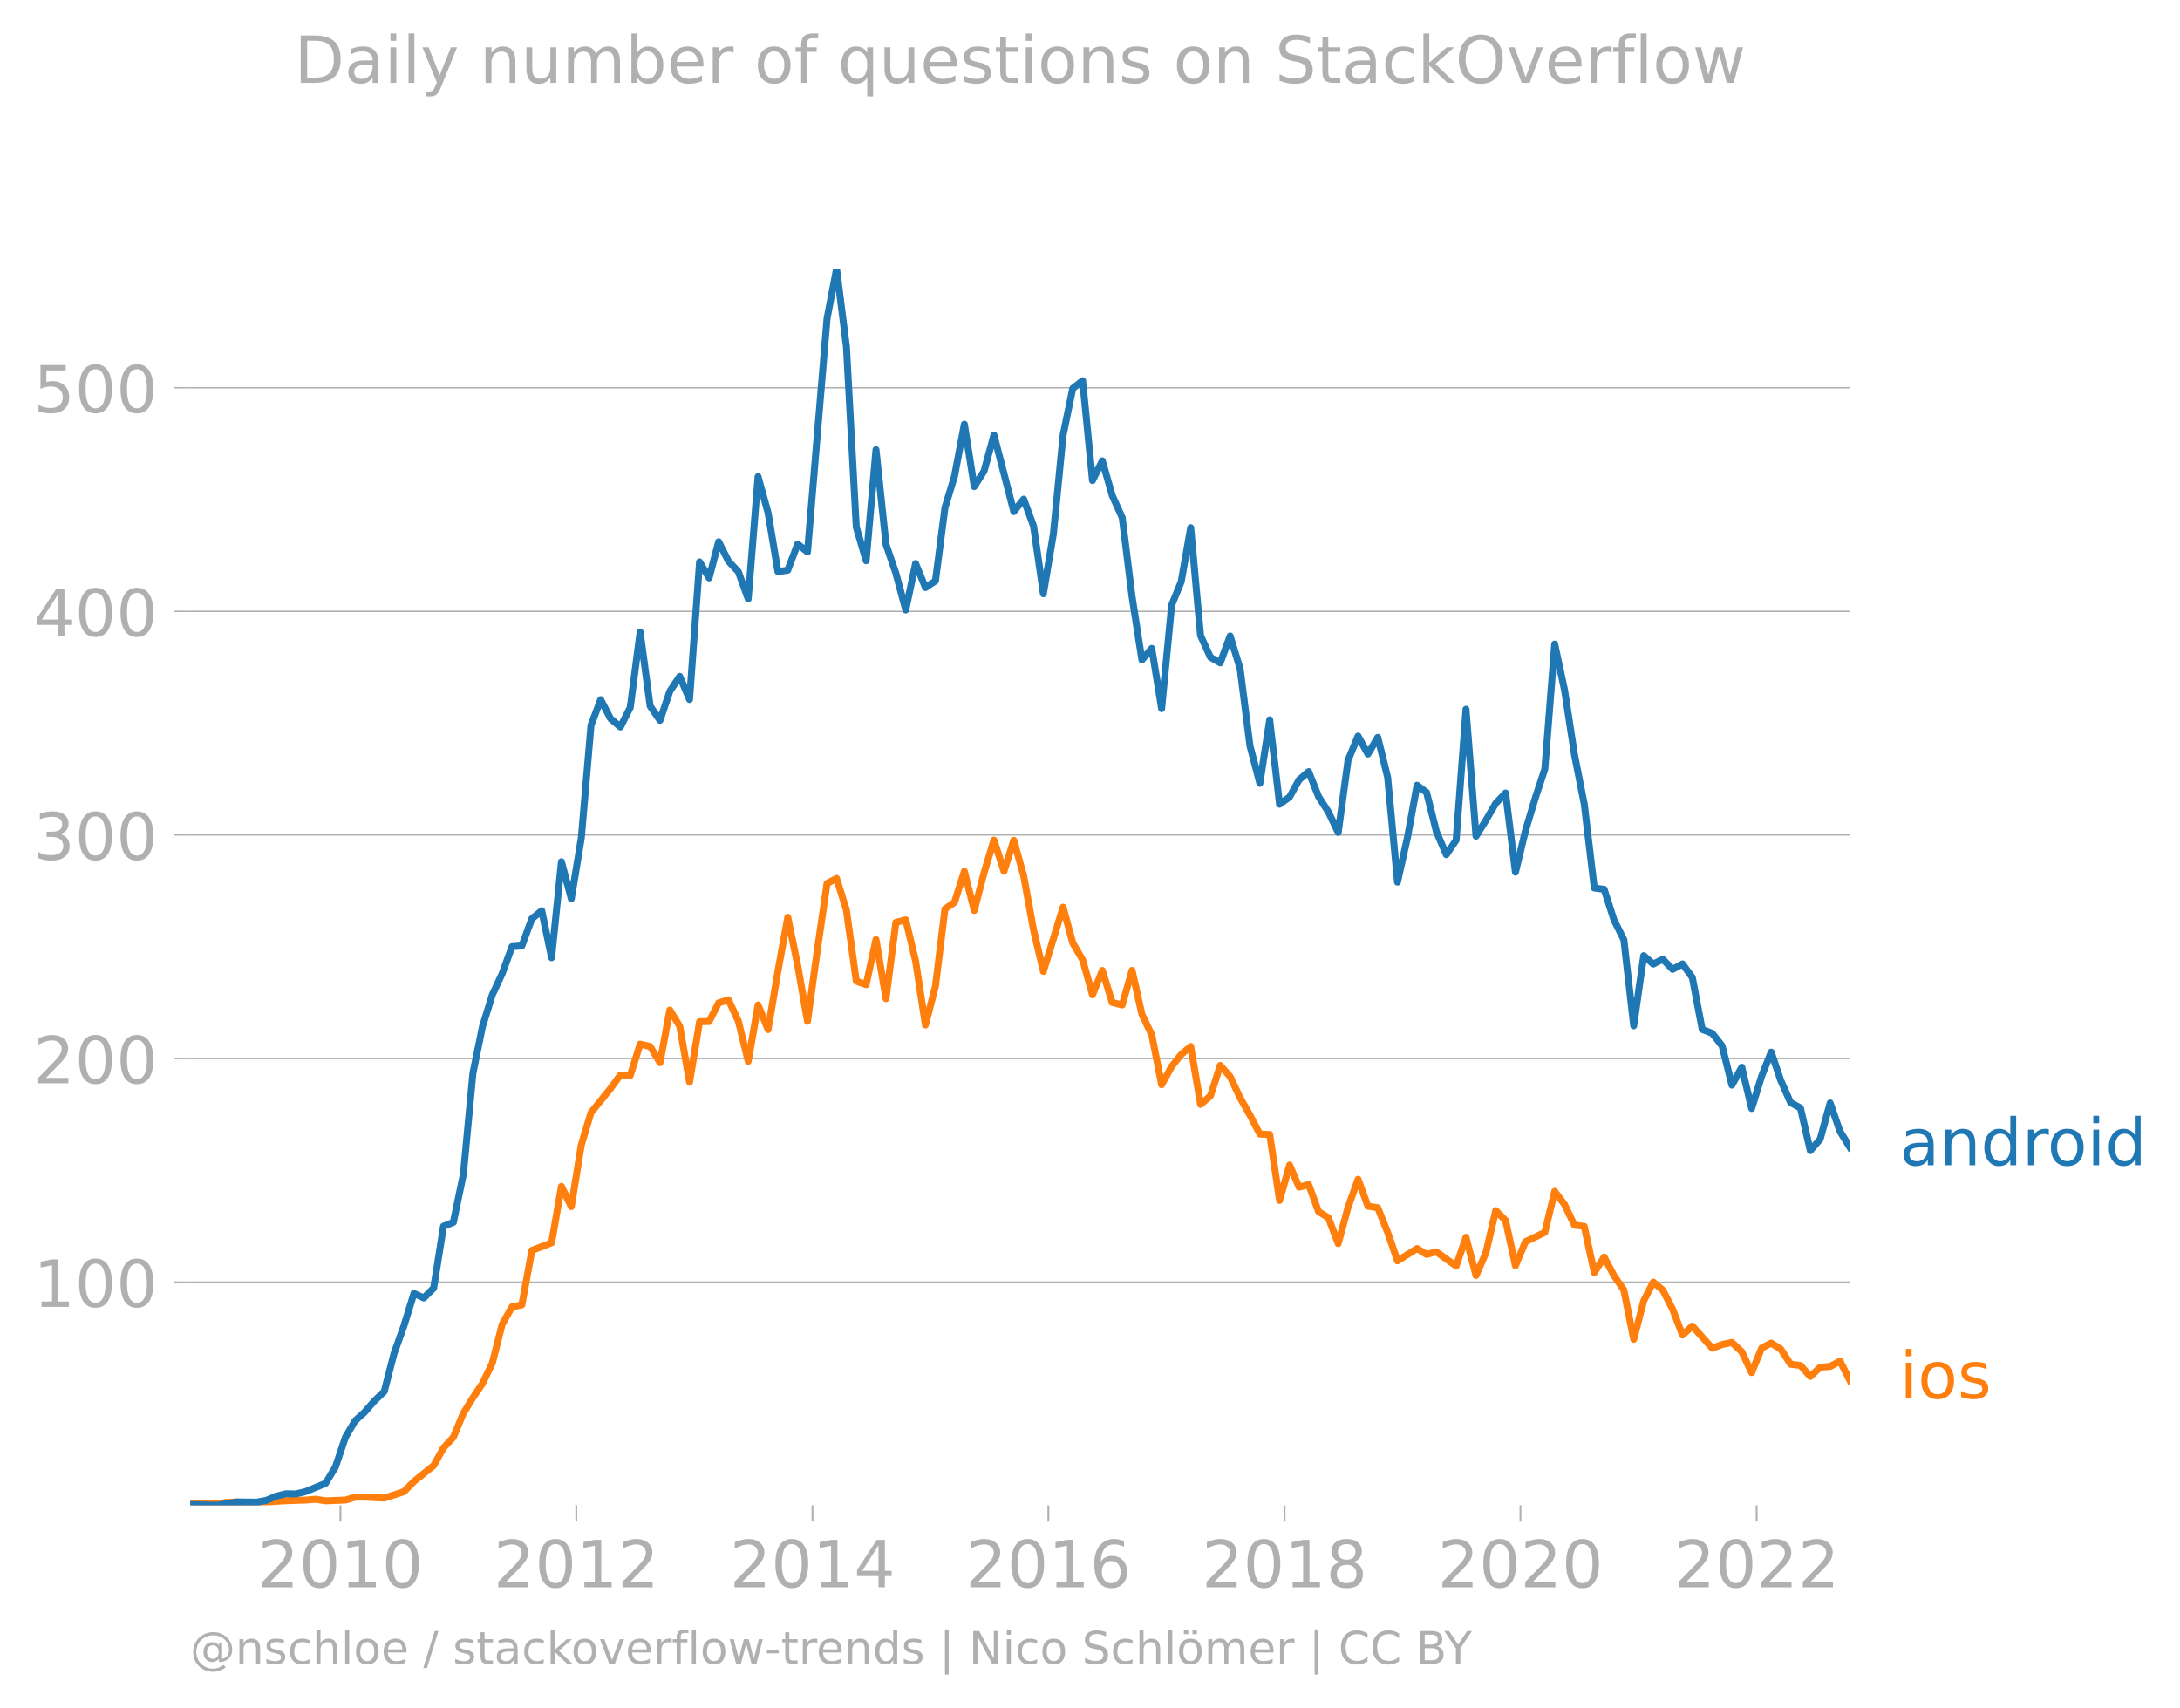
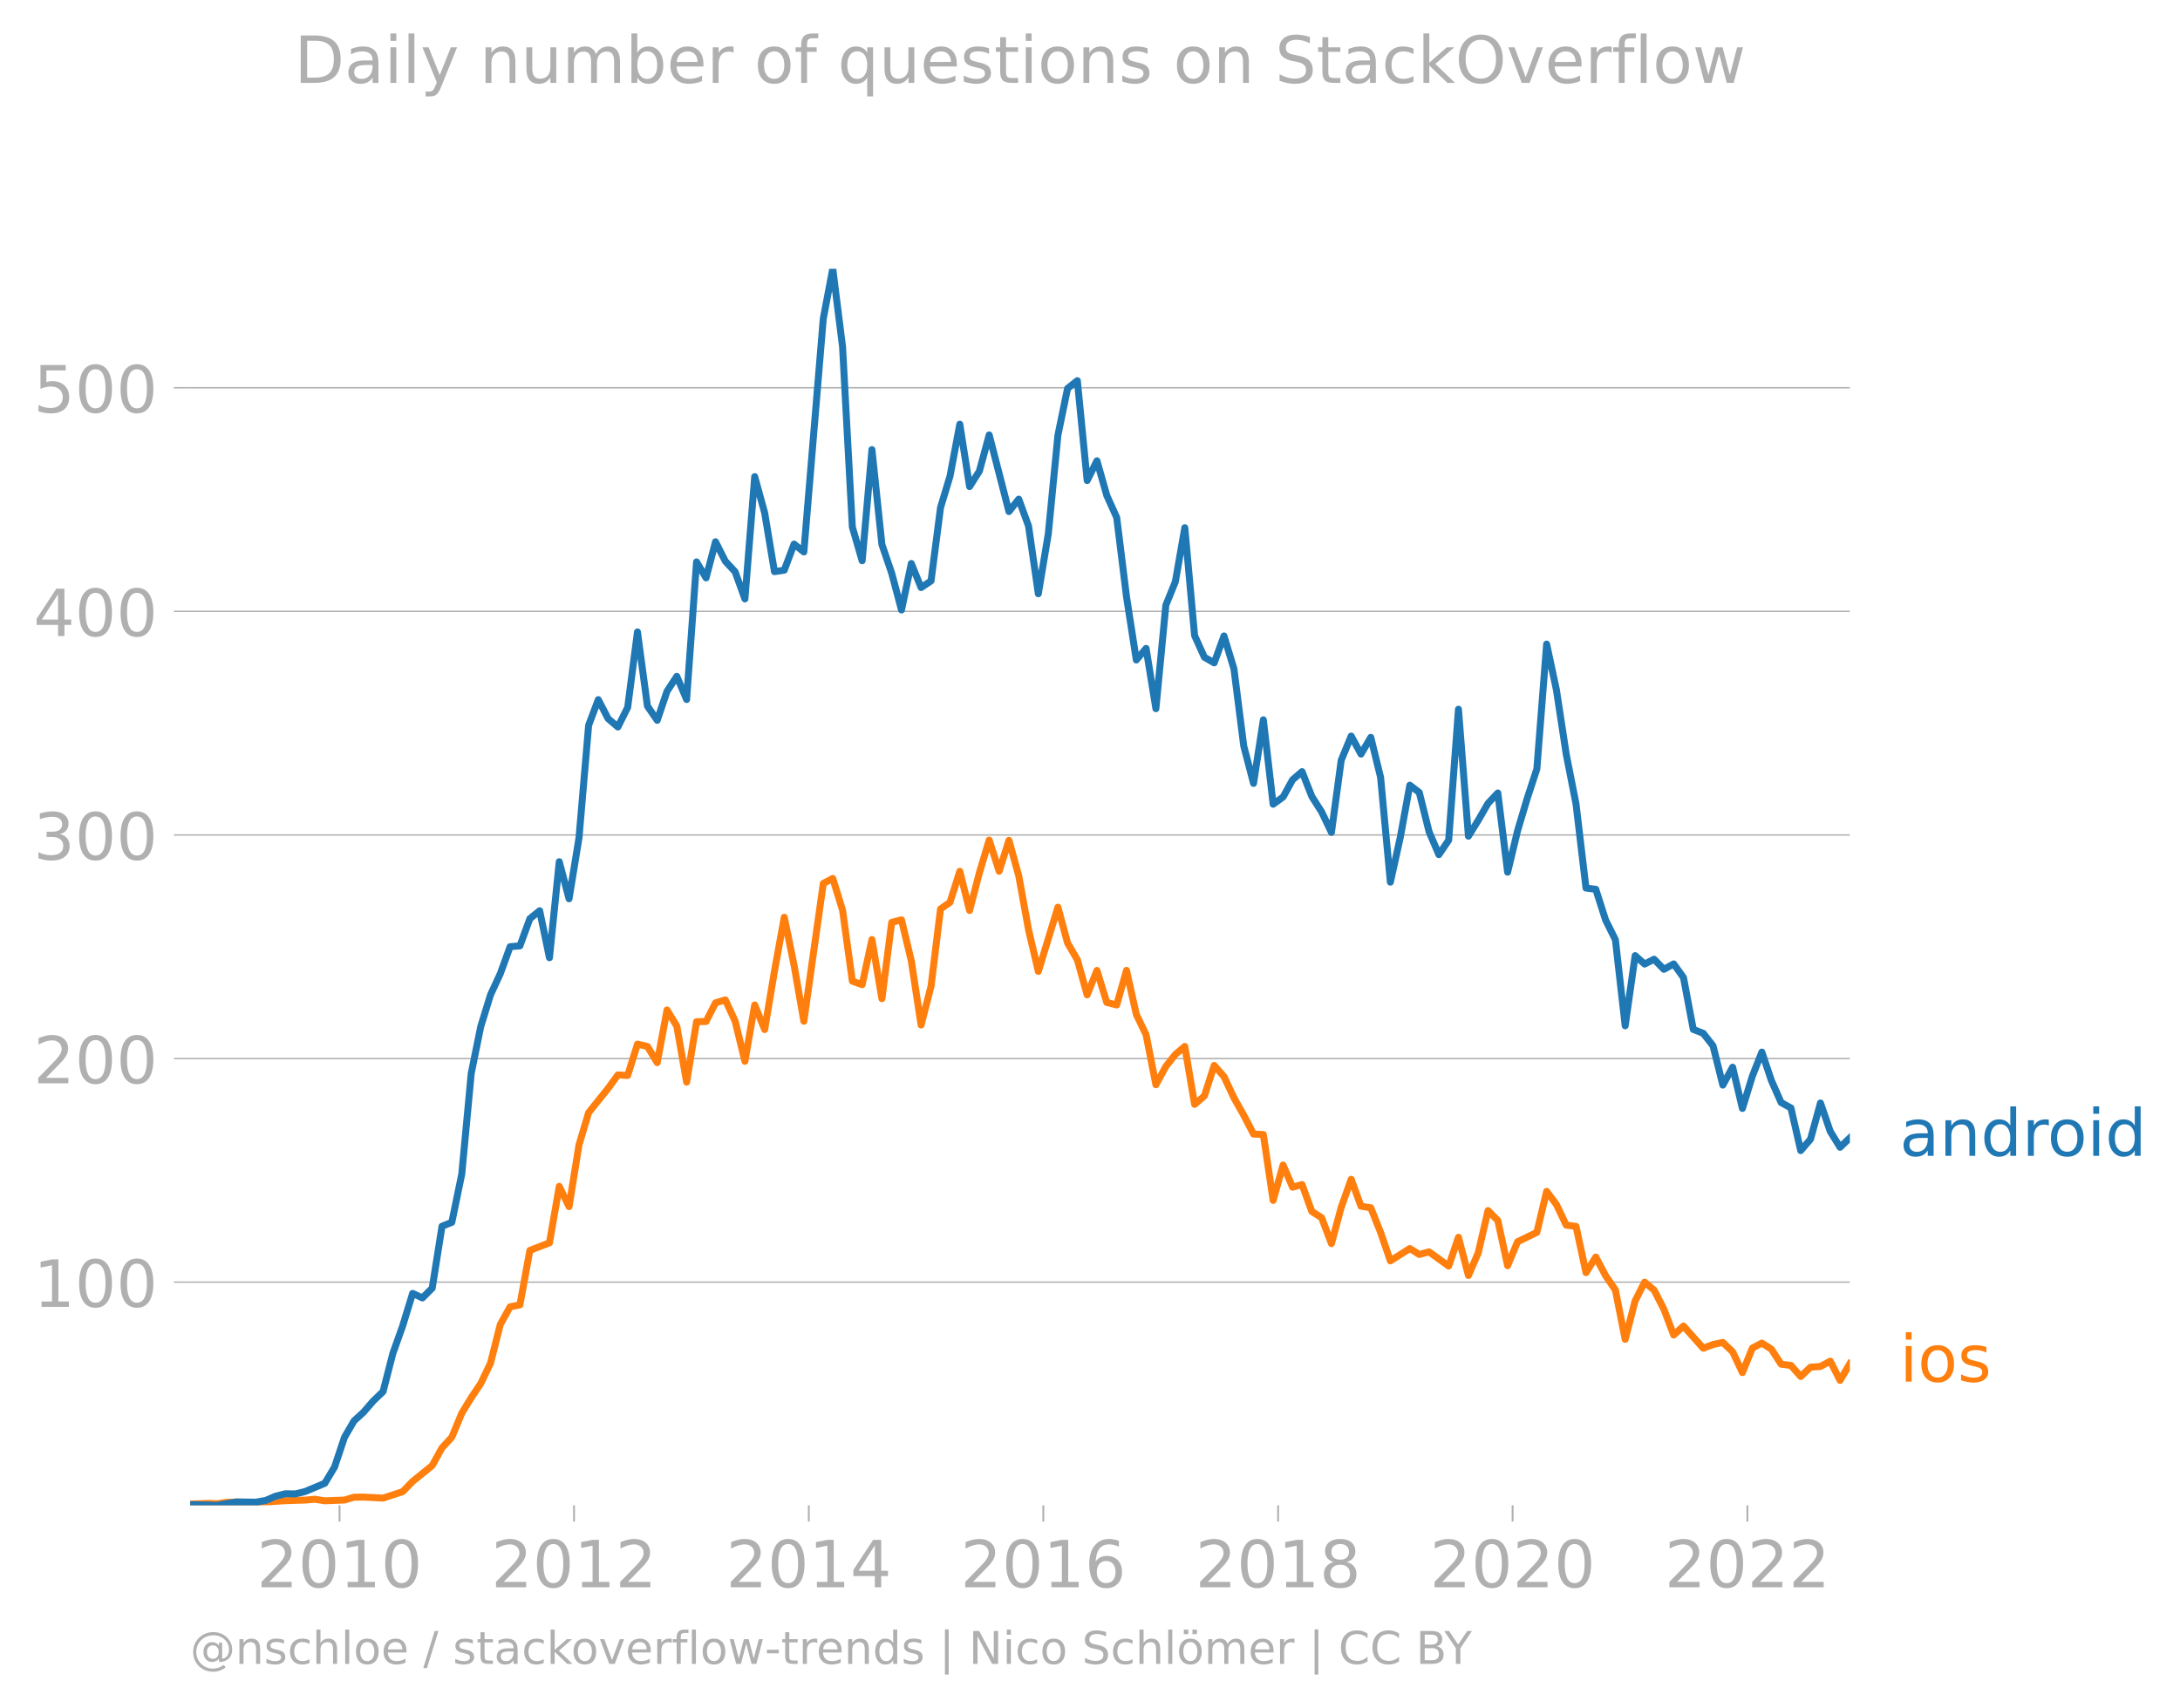
<svg xmlns="http://www.w3.org/2000/svg" xmlns:xlink="http://www.w3.org/1999/xlink" width="625.439" height="490.094" viewBox="0 0 469.08 367.57">
  <defs>
    <style>*{stroke-linejoin:round;stroke-linecap:butt}</style>
  </defs>
  <g id="figure_1">
    <path id="patch_1" d="M0 367.57h469.08V0H0v367.57z" style="fill:none" />
    <g id="axes_1">
      <path id="patch_2" d="M40.922 323.95h357.12V57.838H40.923V323.95z" style="fill:none" />
      <g id="matplotlib.axis_1">
        <g id="xtick_1">
          <g id="line2d_1">
            <defs>
-               <path id="m116f160c5f" d="M0 0v3.5" style="stroke:#b0b0b0;stroke-width:.4" />
-             </defs>
-             <use xlink:href="#m116f160c5f" x="73.252" y="323.95" style="fill:#b0b0b0;stroke:#b0b0b0;stroke-width:.4" />
-           </g>
-           <g id="text_1" style="fill:#b0b0b0" transform="matrix(.14 0 0 -.14 55.437 341.588)">
+               <path id="ma620d5aad5" d="M0 0v3.5" style="stroke:#b0b0b0;stroke-width:.4" />
+             </defs>
+             <use xlink:href="#ma620d5aad5" x="73.061" y="323.95" style="fill:#b0b0b0;stroke:#b0b0b0;stroke-width:.4" />
+           </g>
+           <g id="text_1" style="fill:#b0b0b0" transform="matrix(.14 0 0 -.14 55.246 341.588)">
            <defs>
              <path id="DejaVuSans-32" d="M1228 531h2203V0H469v531q359 372 979 998 621 627 780 809 303 340 423 576 121 236 121 464 0 372-261 606-261 235-680 235-297 0-627-103-329-103-704-313v638q381 153 712 231 332 78 607 78 725 0 1156-363 431-362 431-968 0-288-108-546-107-257-392-607-78-91-497-524-418-433-1181-1211z" transform="scale(.01563)" />
              <path id="DejaVuSans-30" d="M2034 4250q-487 0-733-480-245-479-245-1442 0-959 245-1439 246-480 733-480 491 0 736 480 246 480 246 1439 0 963-246 1442-245 480-736 480zm0 500q785 0 1199-621 414-620 414-1801 0-1178-414-1799Q2819-91 2034-91q-784 0-1198 620-414 621-414 1799 0 1181 414 1801 414 621 1198 621z" transform="scale(.01563)" />
              <path id="DejaVuSans-31" d="M794 531h1031v3560L703 3866v575l1116 225h631V531h1031V0H794v531z" transform="scale(.01563)" />
            </defs>
            <use xlink:href="#DejaVuSans-32" />
            <use xlink:href="#DejaVuSans-30" x="63.623" />
            <use xlink:href="#DejaVuSans-31" x="127.246" />
            <use xlink:href="#DejaVuSans-30" x="190.869" />
          </g>
        </g>
        <g id="xtick_2">
-           <use xlink:href="#m116f160c5f" id="line2d_2" x="124.006" y="323.95" style="fill:#b0b0b0;stroke:#b0b0b0;stroke-width:.4" />
-           <g id="text_2" style="fill:#b0b0b0" transform="matrix(.14 0 0 -.14 106.191 341.588)">
+           <use xlink:href="#ma620d5aad5" id="line2d_2" x="123.516" y="323.95" style="fill:#b0b0b0;stroke:#b0b0b0;stroke-width:.4" />
+           <g id="text_2" style="fill:#b0b0b0" transform="matrix(.14 0 0 -.14 105.7 341.588)">
            <use xlink:href="#DejaVuSans-32" />
            <use xlink:href="#DejaVuSans-30" x="63.623" />
            <use xlink:href="#DejaVuSans-31" x="127.246" />
            <use xlink:href="#DejaVuSans-32" x="190.869" />
          </g>
        </g>
        <g id="xtick_3">
-           <use xlink:href="#m116f160c5f" id="line2d_3" x="174.829" y="323.95" style="fill:#b0b0b0;stroke:#b0b0b0;stroke-width:.4" />
-           <g id="text_3" style="fill:#b0b0b0" transform="matrix(.14 0 0 -.14 157.014 341.588)">
+           <use xlink:href="#ma620d5aad5" id="line2d_3" x="174.039" y="323.95" style="fill:#b0b0b0;stroke:#b0b0b0;stroke-width:.4" />
+           <g id="text_3" style="fill:#b0b0b0" transform="matrix(.14 0 0 -.14 156.224 341.588)">
            <defs>
              <path id="DejaVuSans-34" d="M2419 4116 825 1625h1594v2491zm-166 550h794V1625h666v-525h-666V0h-628v1100H313v609l1940 2957z" transform="scale(.01563)" />
            </defs>
            <use xlink:href="#DejaVuSans-32" />
            <use xlink:href="#DejaVuSans-30" x="63.623" />
            <use xlink:href="#DejaVuSans-31" x="127.246" />
            <use xlink:href="#DejaVuSans-34" x="190.869" />
          </g>
        </g>
        <g id="xtick_4">
-           <use xlink:href="#m116f160c5f" id="line2d_4" x="225.583" y="323.95" style="fill:#b0b0b0;stroke:#b0b0b0;stroke-width:.4" />
-           <g id="text_4" style="fill:#b0b0b0" transform="matrix(.14 0 0 -.14 207.768 341.588)">
+           <use xlink:href="#ma620d5aad5" id="line2d_4" x="224.493" y="323.95" style="fill:#b0b0b0;stroke:#b0b0b0;stroke-width:.4" />
+           <g id="text_4" style="fill:#b0b0b0" transform="matrix(.14 0 0 -.14 206.678 341.588)">
            <defs>
              <path id="DejaVuSans-36" d="M2113 2584q-425 0-674-291-248-290-248-796 0-503 248-796 249-292 674-292t673 292q248 293 248 796 0 506-248 796-248 291-673 291zm1253 1979v-575q-238 112-480 171-242 60-480 60-625 0-955-422-329-422-376-1275 184 272 462 417 279 145 613 145 703 0 1111-427 408-426 408-1160 0-719-425-1154Q2819-91 2113-91q-810 0-1238 620-428 621-428 1799 0 1106 525 1764t1409 658q238 0 480-47t505-140z" transform="scale(.01563)" />
            </defs>
            <use xlink:href="#DejaVuSans-32" />
            <use xlink:href="#DejaVuSans-30" x="63.623" />
            <use xlink:href="#DejaVuSans-31" x="127.246" />
            <use xlink:href="#DejaVuSans-36" x="190.869" />
          </g>
        </g>
        <g id="xtick_5">
-           <use xlink:href="#m116f160c5f" id="line2d_5" x="276.407" y="323.95" style="fill:#b0b0b0;stroke:#b0b0b0;stroke-width:.4" />
-           <g id="text_5" style="fill:#b0b0b0" transform="matrix(.14 0 0 -.14 258.592 341.588)">
+           <use xlink:href="#ma620d5aad5" id="line2d_5" x="275.017" y="323.95" style="fill:#b0b0b0;stroke:#b0b0b0;stroke-width:.4" />
+           <g id="text_5" style="fill:#b0b0b0" transform="matrix(.14 0 0 -.14 257.202 341.588)">
            <defs>
              <path id="DejaVuSans-38" d="M2034 2216q-450 0-708-241-257-241-257-662 0-422 257-663 258-241 708-241t709 242q260 243 260 662 0 421-258 662-257 241-711 241zm-631 268q-406 100-633 378-226 279-226 679 0 559 398 884 399 325 1092 325 697 0 1094-325t397-884q0-400-227-679-226-278-629-378 456-106 710-416 255-309 255-755 0-679-414-1042Q2806-91 2034-91q-771 0-1186 362-414 363-414 1042 0 446 256 755 257 310 713 416zm-231 997q0-362 226-565 227-203 636-203 407 0 636 203 230 203 230 565 0 363-230 566-229 203-636 203-409 0-636-203-226-203-226-566z" transform="scale(.01563)" />
            </defs>
            <use xlink:href="#DejaVuSans-32" />
            <use xlink:href="#DejaVuSans-30" x="63.623" />
            <use xlink:href="#DejaVuSans-31" x="127.246" />
            <use xlink:href="#DejaVuSans-38" x="190.869" />
          </g>
        </g>
        <g id="xtick_6">
-           <use xlink:href="#m116f160c5f" id="line2d_6" x="327.161" y="323.95" style="fill:#b0b0b0;stroke:#b0b0b0;stroke-width:.4" />
-           <g id="text_6" style="fill:#b0b0b0" transform="matrix(.14 0 0 -.14 309.346 341.588)">
+           <use xlink:href="#ma620d5aad5" id="line2d_6" x="325.471" y="323.95" style="fill:#b0b0b0;stroke:#b0b0b0;stroke-width:.4" />
+           <g id="text_6" style="fill:#b0b0b0" transform="matrix(.14 0 0 -.14 307.656 341.588)">
            <use xlink:href="#DejaVuSans-32" />
            <use xlink:href="#DejaVuSans-30" x="63.623" />
            <use xlink:href="#DejaVuSans-32" x="127.246" />
            <use xlink:href="#DejaVuSans-30" x="190.869" />
          </g>
        </g>
        <g id="xtick_7">
-           <use xlink:href="#m116f160c5f" id="line2d_7" x="377.984" y="323.95" style="fill:#b0b0b0;stroke:#b0b0b0;stroke-width:.4" />
-           <g id="text_7" style="fill:#b0b0b0" transform="matrix(.14 0 0 -.14 360.17 341.588)">
+           <use xlink:href="#ma620d5aad5" id="line2d_7" x="375.995" y="323.95" style="fill:#b0b0b0;stroke:#b0b0b0;stroke-width:.4" />
+           <g id="text_7" style="fill:#b0b0b0" transform="matrix(.14 0 0 -.14 358.18 341.588)">
            <use xlink:href="#DejaVuSans-32" />
            <use xlink:href="#DejaVuSans-30" x="63.623" />
            <use xlink:href="#DejaVuSans-32" x="127.246" />
            <use xlink:href="#DejaVuSans-32" x="190.869" />
          </g>
        </g>
      </g>
      <g id="matplotlib.axis_2">
        <g id="ytick_1">
-           <path id="line2d_8" d="M40.922 275.924h357.12" clip-path="url(#p3f129f45a0)" style="fill:none;stroke:#b0b0b0;stroke-width:.3;stroke-linecap:square" />
+           <path id="line2d_8" d="M40.922 275.924h357.12" clip-path="url(#p0440b1b5b3)" style="fill:none;stroke:#b0b0b0;stroke-width:.3;stroke-linecap:square" />
          <g id="line2d_9">
            <defs>
-               <path id="m17a7a3d05f" d="M0 0h-3.5" style="stroke:#b0b0b0;stroke-width:.3" />
-             </defs>
-             <use xlink:href="#m17a7a3d05f" x="40.922" y="275.924" style="fill:#b0b0b0;stroke:#b0b0b0;stroke-width:.3" />
+               <path id="m9f34fa7719" d="M0 0h-3.5" style="stroke:#b0b0b0;stroke-width:.3" />
+             </defs>
+             <use xlink:href="#m9f34fa7719" x="40.922" y="275.924" style="fill:#b0b0b0;stroke:#b0b0b0;stroke-width:.3" />
          </g>
          <g id="text_8" style="fill:#b0b0b0" transform="matrix(.14 0 0 -.14 7.2 281.243)">
            <use xlink:href="#DejaVuSans-31" />
            <use xlink:href="#DejaVuSans-30" x="63.623" />
            <use xlink:href="#DejaVuSans-30" x="127.246" />
          </g>
        </g>
        <g id="ytick_2">
-           <path id="line2d_10" d="M40.922 227.806h357.12" clip-path="url(#p3f129f45a0)" style="fill:none;stroke:#b0b0b0;stroke-width:.3;stroke-linecap:square" />
-           <use xlink:href="#m17a7a3d05f" id="line2d_11" x="40.922" y="227.806" style="fill:#b0b0b0;stroke:#b0b0b0;stroke-width:.3" />
+           <path id="line2d_10" d="M40.922 227.806h357.12" clip-path="url(#p0440b1b5b3)" style="fill:none;stroke:#b0b0b0;stroke-width:.3;stroke-linecap:square" />
+           <use xlink:href="#m9f34fa7719" id="line2d_11" x="40.922" y="227.806" style="fill:#b0b0b0;stroke:#b0b0b0;stroke-width:.3" />
          <g id="text_9" style="fill:#b0b0b0" transform="matrix(.14 0 0 -.14 7.2 233.124)">
            <use xlink:href="#DejaVuSans-32" />
            <use xlink:href="#DejaVuSans-30" x="63.623" />
            <use xlink:href="#DejaVuSans-30" x="127.246" />
          </g>
        </g>
        <g id="ytick_3">
-           <path id="line2d_12" d="M40.922 179.687h357.12" clip-path="url(#p3f129f45a0)" style="fill:none;stroke:#b0b0b0;stroke-width:.3;stroke-linecap:square" />
-           <use xlink:href="#m17a7a3d05f" id="line2d_13" x="40.922" y="179.687" style="fill:#b0b0b0;stroke:#b0b0b0;stroke-width:.3" />
+           <path id="line2d_12" d="M40.922 179.687h357.12" clip-path="url(#p0440b1b5b3)" style="fill:none;stroke:#b0b0b0;stroke-width:.3;stroke-linecap:square" />
+           <use xlink:href="#m9f34fa7719" id="line2d_13" x="40.922" y="179.687" style="fill:#b0b0b0;stroke:#b0b0b0;stroke-width:.3" />
          <g id="text_10" style="fill:#b0b0b0" transform="matrix(.14 0 0 -.14 7.2 185.006)">
            <defs>
              <path id="DejaVuSans-33" d="M2597 2516q453-97 707-404 255-306 255-756 0-690-475-1069Q2609-91 1734-91q-293 0-604 58T488 141v609q262-153 574-231 313-78 654-78 593 0 904 234t311 681q0 413-289 645-289 233-804 233h-544v519h569q465 0 712 186t247 536q0 359-255 551-254 193-729 193-260 0-557-57-297-56-653-174v562q360 100 674 150t592 50q719 0 1137-327 419-326 419-882 0-388-222-655t-631-370z" transform="scale(.01563)" />
            </defs>
            <use xlink:href="#DejaVuSans-33" />
            <use xlink:href="#DejaVuSans-30" x="63.623" />
            <use xlink:href="#DejaVuSans-30" x="127.246" />
          </g>
        </g>
        <g id="ytick_4">
-           <path id="line2d_14" d="M40.922 131.568h357.12" clip-path="url(#p3f129f45a0)" style="fill:none;stroke:#b0b0b0;stroke-width:.3;stroke-linecap:square" />
-           <use xlink:href="#m17a7a3d05f" id="line2d_15" x="40.922" y="131.568" style="fill:#b0b0b0;stroke:#b0b0b0;stroke-width:.3" />
+           <path id="line2d_14" d="M40.922 131.568h357.12" clip-path="url(#p0440b1b5b3)" style="fill:none;stroke:#b0b0b0;stroke-width:.3;stroke-linecap:square" />
+           <use xlink:href="#m9f34fa7719" id="line2d_15" x="40.922" y="131.568" style="fill:#b0b0b0;stroke:#b0b0b0;stroke-width:.3" />
          <g id="text_11" style="fill:#b0b0b0" transform="matrix(.14 0 0 -.14 7.2 136.887)">
            <use xlink:href="#DejaVuSans-34" />
            <use xlink:href="#DejaVuSans-30" x="63.623" />
            <use xlink:href="#DejaVuSans-30" x="127.246" />
          </g>
        </g>
        <g id="ytick_5">
-           <path id="line2d_16" d="M40.922 83.45h357.12" clip-path="url(#p3f129f45a0)" style="fill:none;stroke:#b0b0b0;stroke-width:.3;stroke-linecap:square" />
-           <use xlink:href="#m17a7a3d05f" id="line2d_17" x="40.922" y="83.449" style="fill:#b0b0b0;stroke:#b0b0b0;stroke-width:.3" />
+           <path id="line2d_16" d="M40.922 83.45h357.12" clip-path="url(#p0440b1b5b3)" style="fill:none;stroke:#b0b0b0;stroke-width:.3;stroke-linecap:square" />
+           <use xlink:href="#m9f34fa7719" id="line2d_17" x="40.922" y="83.449" style="fill:#b0b0b0;stroke:#b0b0b0;stroke-width:.3" />
          <g id="text_12" style="fill:#b0b0b0" transform="matrix(.14 0 0 -.14 7.2 88.768)">
            <defs>
              <path id="DejaVuSans-35" d="M691 4666h2478v-532H1269V2991q137 47 274 70 138 23 276 23 781 0 1237-428 457-428 457-1159 0-753-469-1171Q2575-91 1722-91q-294 0-599 50Q819 9 494 109v635q281-153 581-228t634-75q541 0 856 284 316 284 316 772 0 487-316 771-315 285-856 285-253 0-505-56-251-56-513-175v2344z" transform="scale(.01563)" />
            </defs>
            <use xlink:href="#DejaVuSans-35" />
            <use xlink:href="#DejaVuSans-30" x="63.623" />
            <use xlink:href="#DejaVuSans-30" x="127.246" />
          </g>
        </g>
      </g>
-       <path id="line2d_18" d="m40.922 323.682 3.755-.136 2.12.062 2.156-.295 2.05-.078 2.052.265 8.482-.544 4.276-.132 2.12-.178 2.12.338 4.277-.167 2.05-.613 2.052-.024 4.24.218 4.242-1.382 2.155-2.204 4.241-3.415 2.12-3.817 2.121-2.283 2.156-5.169 2.05-3.337 2.052-3.043 2.12-4.389 2.12-8.339 2.121-3.787 2.12-.42 2.156-11.719 4.241-1.63 2.12-12.15 2.121 4.359 2.156-13.303 2.085-6.933 4.207-5.2 2.12-2.908 2.12.118 2.121-6.746 2.156.497 2.12 3.49 2.12-11.329 2.121 3.485 2.12 12.037 2.156-13.007 2.051-.042 2.051-4.01 2.12-.64 2.121 4.552 2.12 8.665 2.121-12.126 2.156 5.293 2.12-12.559 2.12-11.61 2.121 10.31 2.12 12.074 2.156-15.616 2.051-14.047 2.051-1.071 2.12 6.824 2.121 15.28 2.12.76 2.121-9.717 2.156 12.728 2.12-16.42 2.12-.546 2.121 8.822 2.12 13.81 2.156-8.351 2.051-16.62 2.051-1.432 2.12-6.67 2.121 8.424 2.12-8.12 2.121-7.03 2.156 6.705 2.12-6.652 2.12 7.63 2.121 11.617 2.12 8.966 4.242-13.82 2.086 7.704 2.12 3.614 2.12 7.546 2.121-5.252 2.12 6.882 2.156.544 2.12-7.442 2.121 9.46 2.12 4.414 2.121 10.735 2.156-3.927 2.05-2.584 2.052-1.731 2.12 12.472 2.12-1.824 2.121-6.565 2.12 2.405 2.156 4.58 2.12 3.73 2.121 4.061 2.12.093 2.121 14.188 2.156-7.622 2.05 4.775 2.052-.568 2.12 5.796 2.12 1.344 2.121 5.569 2.12-7.82 2.156-6.022 2.12 5.79 2.121.34 2.12 5.29 2.121 6.135 4.207-2.656 2.05 1.275 2.121-.552 4.241 3.048 2.12-6.19 2.156 8.226 2.12-4.875 2.121-9.095 2.12 2.134 2.121 9.725 2.155-5.153 4.172-2.018 2.12-8.826 2.121 2.834 2.12 4.432 2.121.272 2.155 9.95 2.121-3.357 2.12 4.008 2.121 3.081 2.12 10.625 2.156-8.289 2.051-4.02 2.051 1.708 2.12 4.115 2.121 5.555 2.12-1.93 4.276 4.77 2.121-.793 2.12-.448 2.121 2.004 2.12 4.484 2.156-5.278 2.05-1.074 2.052 1.292 2.12 3.255 2.121.268 2.12 2.378 2.121-2.005 2.155-.155 2.121-1.144 2.12 4.14h0" clip-path="url(#p3f129f45a0)" style="fill:none;stroke:#ff7f0e;stroke-width:1.5;stroke-linecap:square" />
-       <path id="line2d_19" d="m40.922 323.802 5.875.148 4.207-.732 4.171.055 2.12-.379 2.121-.904 2.12-.524 2.156.031 2.12-.518 4.242-1.764 2.12-3.507 2.156-6.411 2.05-3.505 2.052-1.866 2.12-2.435 2.12-2.02 2.121-8.213 2.12-5.912 2.156-7 2.12.979 2.121-2.112 2.12-13.318 2.121-.839 2.156-10.384 2.05-21.687 2.052-10.04 2.12-6.853 2.12-4.556 2.121-5.806 2.12-.17 2.156-5.852 2.12-1.709 2.121 10.107 2.12-20.661 2.121 7.979 2.156-13.116 2.085-24.233 2.086-5.508 2.12 4.082 2.121 1.801 2.12-4.207 2.121-16.251 2.156 15.957 2.12 3.069 2.12-6.251 2.121-3.212 2.12 4.981 2.156-29.616 2.051 3.447 2.051-7.778 2.12 4.184 2.121 2.273 2.12 5.843 2.121-26.316 2.156 7.792 2.12 12.654 2.12-.314 2.121-5.62 2.12 1.693 4.207-50.211 2.051-10.73 2.12 16.775 2.121 38.81 2.12 7.255 2.121-23.91 2.156 20.412 2.12 6.177 2.12 7.917 2.121-10.002 2.12 5.175 2.156-1.428 2.051-15.774 2.051-6.764 2.12-11.187 2.121 13.422 2.12-3.333 2.121-7.781 4.276 16.49 2.12-2.675 2.121 5.787 2.12 14.578 2.156-12.884 2.086-21.243 2.086-10.065 2.12-1.663 2.12 21.485 2.121-4.243 2.12 7.44 2.156 4.766 2.12 17.034 2.121 13.622 2.12-2.49 2.121 12.967 2.156-22.274 2.05-5.023 2.052-11.648 2.12 23.219 2.12 4.66 2.121 1.21 2.12-5.79 2.156 7.078 2.12 16.597 2.121 8.052 2.12-13.682 2.121 18.168 2.156-1.552 2.05-3.71 2.052-1.754 2.12 5.352 2.12 3.31 2.121 4.421 2.12-15.535 2.156-5.2 2.12 3.878 2.121-3.599 2.12 8.587 2.121 22.566 2.155-9.67 2.052-11.188 2.05 1.564 2.121 8.453 2.12 4.927 2.121-3.114 2.12-28.178 2.156 27.319 2.12-3.408 2.121-3.655 2.12-2.231 2.121 17.04 2.155-8.91 2.086-6.965 2.086-6.322 2.12-26.89 2.121 9.877 2.12 13.829 2.121 10.727 2.155 18.068 2.121.269 2.12 6.607 2.121 4.235 2.12 18.536 2.156-15.103 2.051 1.82 2.051-1.043 2.12 2.174 2.121-1.166 2.12 2.93 2.121 11.165 2.155.838 2.121 2.69 2.12 8.455 2.121-3.852 2.12 8.88 2.156-6.969 2.05-5.163 2.052 6.08 2.12 4.775 2.121 1.17 2.12 9.175 2.121-2.455 2.155-7.792 2.121 6.125 2.12 3.406h0" clip-path="url(#p3f129f45a0)" style="fill:none;stroke:#1f77b4;stroke-width:1.5;stroke-linecap:square" />
-       <g id="text_13" style="fill:#1f77b4" transform="matrix(.14 0 0 -.14 408.756 250.76)">
+       <path id="line2d_18" d="m40.922 323.682 3.733-.136 2.108.062 2.142-.295 2.04-.078 2.038.265 8.432-.544 4.25-.132 2.109-.178 2.108.338 4.25-.167 2.04-.613 2.038-.024 4.216.218 4.216-1.382 2.143-2.204 4.216-3.415 2.108-3.817 2.108-2.283 2.143-5.169 2.039-3.337 2.039-3.043 2.108-4.389 2.108-8.339 2.108-3.787 2.108-.42 2.142-11.719 4.216-1.63 2.108-12.15 2.108 4.359 2.143-13.303 2.073-6.933 4.182-5.2 2.108-2.908 2.108.118 2.108-6.746 2.142.497 2.108 3.49 2.109-11.329 2.108 3.485 2.108 12.037 2.142-13.007 2.04-.042 2.038-4.01 2.108-.64 2.108 4.552 2.108 8.665 2.108-12.126 2.143 5.293 2.108-12.559 2.108-11.61 2.108 10.31 2.108 12.074 4.181-29.663 2.04-1.071 2.107 6.824 2.108 15.28 2.108.76 2.108-9.717 2.143 12.728 2.108-16.42 2.108-.546 2.108 8.822 2.108 13.81 2.142-8.351 2.04-16.62 2.038-1.432 2.108-6.67 2.108 8.424 2.108-8.12 2.108-7.03 2.143 6.705 2.108-6.652 2.108 7.63 2.108 11.617 2.108 8.966 4.216-13.82 2.074 7.704 2.108 3.614 2.108 7.546 2.108-5.252 2.108 6.882 2.142.544 2.108-7.442 2.108 9.46 2.108 4.414 2.108 10.735 2.143-3.927 2.039-2.584 2.039-1.731 2.108 12.472 2.108-1.824 2.108-6.565 2.108 2.405 2.142 4.58 2.108 3.73 2.108 4.061 2.109.093 2.108 14.188 2.142-7.622 2.039 4.775 2.039-.568 2.108 5.796 2.108 1.344 2.108 5.569 2.108-7.82 2.143-6.022 2.108 5.79 2.108.34 2.108 5.29 2.108 6.135 4.181-2.656 2.04 1.275 2.107-.552 4.216 3.048 2.108-6.19 2.143 8.226 2.108-4.875 2.108-9.095 2.108 2.134 2.108 9.725 2.142-5.153 4.147-2.018 2.108-8.826 2.108 2.834 2.108 4.432 2.109.272 2.142 9.95 2.108-3.357 2.108 4.008 2.108 3.081 2.108 10.625 2.143-8.289 2.039-4.02 2.039 1.708 2.108 4.115 2.108 5.555 2.108-1.93 4.25 4.77 2.108-.793 2.108-.448 2.108 2.004 2.108 4.484 2.143-5.278 2.039-1.074 2.039 1.292 2.108 3.255 2.108.268 2.108 2.378 2.108-2.005 2.142-.155 2.108-1.144 2.108 4.14 2.108-3.594h0" clip-path="url(#p0440b1b5b3)" style="fill:none;stroke:#ff7f0e;stroke-width:1.5;stroke-linecap:square" />
+       <path id="line2d_19" d="m40.922 323.802 5.84.148 4.182-.732 4.147.055 2.108-.379 2.108-.904 2.108-.524 2.143.031 2.108-.518 4.216-1.764 2.108-3.507 2.143-6.411 2.038-3.505 2.04-1.866 2.107-2.435 2.108-2.02 2.108-8.213 2.108-5.912 2.143-7 2.108.979 2.108-2.112 2.108-13.318 2.108-.839 2.143-10.384 2.039-21.687 2.039-10.04 2.108-6.853 2.108-4.556 2.108-5.806 2.108-.17 2.142-5.852 2.108-1.709 2.108 10.107 2.108-20.661 2.108 7.979 2.143-13.116 2.073-24.233 2.074-5.508 2.108 4.082 2.108 1.801 2.108-4.207 2.108-16.251 2.142 15.957 2.108 3.069 2.109-6.251 2.108-3.212 2.108 4.981 2.142-29.616 2.04 3.447 2.038-7.778 2.108 4.184 2.108 2.273 2.108 5.843 2.108-26.316 2.143 7.792 2.108 12.654 2.108-.314 2.108-5.62 2.108 1.693 4.181-50.211 2.04-10.73 2.107 16.775 2.108 38.81 2.108 7.255 2.108-23.91 2.143 20.412 2.108 6.177 2.108 7.917 2.108-10.002 2.108 5.175 2.142-1.428 2.04-15.774 2.038-6.764 2.108-11.187 2.108 13.422 2.108-3.333 2.108-7.781 4.251 16.49 2.108-2.675 2.108 5.787 2.108 14.578 2.143-12.884 2.073-21.243 2.074-10.065 2.108-1.663 2.108 21.485 2.108-4.243 2.108 7.44 2.142 4.766 2.108 17.034 2.108 13.622 2.108-2.49 2.108 12.967 2.143-22.274 2.039-5.023 2.039-11.648 2.108 23.219 2.108 4.66 2.108 1.21 2.108-5.79 2.142 7.078 2.108 16.597 2.108 8.052 2.109-13.682 2.108 18.168 2.142-1.552 2.039-3.71 2.039-1.754 2.108 5.352 2.108 3.31 2.108 4.421 2.108-15.535 2.143-5.2 2.108 3.878 2.108-3.599 2.108 8.587 2.108 22.566 2.142-9.67 2.04-11.188 2.038 1.564 2.108 8.453 2.108 4.927 2.108-3.114 2.108-28.178 2.143 27.319 2.108-3.408 2.108-3.655 2.108-2.231 2.108 17.04 2.142-8.91 2.074-6.965 2.073-6.322 2.108-26.89 2.108 9.877 2.108 13.829 2.109 10.727 2.142 18.068 2.108.269 2.108 6.607 2.108 4.235 2.108 18.536 2.143-15.103 2.039 1.82 2.039-1.043 2.108 2.174 2.108-1.166 2.108 2.93 2.108 11.165 2.142.838 2.108 2.69 2.108 8.455 2.108-3.852 2.108 8.88 2.143-6.969 2.039-5.163 2.039 6.08 2.108 4.775 2.108 1.17 2.108 9.175 2.108-2.455 2.142-7.792 2.108 6.125 2.108 3.406 2.108-2.026h0" clip-path="url(#p0440b1b5b3)" style="fill:none;stroke:#1f77b4;stroke-width:1.5;stroke-linecap:square" />
+       <g id="text_13" style="fill:#1f77b4" transform="matrix(.14 0 0 -.14 408.756 248.735)">
        <defs>
          <path id="DejaVuSans-61" d="M2194 1759q-697 0-966-159t-269-544q0-306 202-486 202-179 548-179 479 0 768 339t289 901v128h-572zm1147 238V0h-575v531q-197-318-491-470T1556-91q-537 0-855 302-317 302-317 808 0 590 395 890 396 300 1180 300h807v57q0 397-261 614t-733 217q-300 0-585-72-284-72-546-216v532q315 122 612 182 297 61 578 61 760 0 1135-394 375-393 375-1193z" transform="scale(.01563)" />
          <path id="DejaVuSans-6e" d="M3513 2113V0h-575v2094q0 497-194 743-194 247-581 247-466 0-735-297-269-296-269-809V0H581v3500h578v-544q207 316 486 472 280 156 646 156 603 0 912-373 310-373 310-1098z" transform="scale(.01563)" />
          <path id="DejaVuSans-64" d="M2906 2969v1894h575V0h-575v525q-181-312-458-464-276-152-664-152-634 0-1033 506-398 507-398 1332t398 1331q399 506 1033 506 388 0 664-152 277-151 458-463zM947 1747q0-634 261-995t717-361q456 0 718 361 263 361 263 995t-263 995q-262 361-718 361t-717-361q-261-361-261-995z" transform="scale(.01563)" />
          <path id="DejaVuSans-72" d="M2631 2963q-97 56-211 82-114 27-251 27-488 0-749-317t-261-911V0H581v3500h578v-544q182 319 472 473 291 155 707 155 59 0 131-8 72-7 159-23l3-590z" transform="scale(.01563)" />
          <path id="DejaVuSans-6f" d="M1959 3097q-462 0-731-361t-269-989q0-628 267-989 268-361 733-361 460 0 728 362 269 363 269 988 0 622-269 986-268 364-728 364zm0 487q750 0 1178-488 429-487 429-1349 0-859-429-1349Q2709-91 1959-91q-753 0-1180 489-426 490-426 1349 0 862 426 1349 427 488 1180 488z" transform="scale(.01563)" />
          <path id="DejaVuSans-69" d="M603 3500h575V0H603v3500zm0 1363h575v-729H603v729z" transform="scale(.01563)" />
        </defs>
        <use xlink:href="#DejaVuSans-61" />
        <use xlink:href="#DejaVuSans-6e" x="61.279" />
        <use xlink:href="#DejaVuSans-64" x="124.658" />
        <use xlink:href="#DejaVuSans-72" x="188.135" />
        <use xlink:href="#DejaVuSans-6f" x="226.998" />
        <use xlink:href="#DejaVuSans-69" x="288.18" />
        <use xlink:href="#DejaVuSans-64" x="315.963" />
      </g>
-       <g id="text_14" style="fill:#ff7f0e" transform="matrix(.14 0 0 -.14 408.756 300.929)">
+       <g id="text_14" style="fill:#ff7f0e" transform="matrix(.14 0 0 -.14 408.756 297.335)">
        <defs>
          <path id="DejaVuSans-73" d="M2834 3397v-544q-243 125-506 187-262 63-544 63-428 0-642-131t-214-394q0-200 153-314t616-217l197-44q612-131 870-370t258-667q0-488-386-773Q2250-91 1575-91q-281 0-586 55T347 128v594q319-166 628-249 309-82 613-82 406 0 624 139 219 139 219 392 0 234-158 359-157 125-692 241l-200 47q-534 112-772 345-237 233-237 639 0 494 350 762 350 269 994 269 318 0 599-47 282-46 519-140z" transform="scale(.01563)" />
        </defs>
        <use xlink:href="#DejaVuSans-69" />
        <use xlink:href="#DejaVuSans-6f" x="27.783" />
        <use xlink:href="#DejaVuSans-73" x="88.965" />
      </g>
      <g id="text_15" style="fill:#b0b0b0" transform="matrix(.09716 0 0 -.09716 40.922 358.08)">
        <defs>
          <path id="DejaVuSans-40" d="M2381 1678q0-447 222-702 222-254 610-254 384 0 604 256 221 256 221 700 0 438-225 695-225 258-607 258-378 0-602-256-223-256-223-697zm1703-934q-187-241-429-355t-564-114q-538 0-874 389t-336 1014q0 625 337 1015 338 391 873 391 322 0 565-117 244-117 428-354v409h447V722q457 69 714 417 258 349 258 902 0 334-99 628-98 294-298 544-325 409-792 626t-1017 217q-384 0-738-102-353-101-653-301-490-319-767-836-276-517-276-1120 0-497 179-932 180-434 521-765 328-325 759-495 431-171 922-171 403 0 792 136t714 389l281-347q-390-303-851-464t-936-161q-578 0-1091 205-512 205-912 595Q841 78 631 592q-209 514-209 1105 0 569 212 1084 213 516 607 907 403 396 931 607t1119 211q662 0 1229-272 568-271 952-771 234-307 357-666 124-359 124-744 0-822-497-1297T4084 263v481z" transform="scale(.01563)" />
          <path id="DejaVuSans-63" d="M3122 3366v-538q-244 135-489 202t-495 67q-560 0-870-355-309-354-309-995t309-996q310-354 870-354 250 0 495 67t489 202V134Q2881 22 2623-34q-257-57-548-57-791 0-1257 497-465 497-465 1341 0 856 470 1346 471 491 1290 491 265 0 518-55 253-54 491-163z" transform="scale(.01563)" />
          <path id="DejaVuSans-68" d="M3513 2113V0h-575v2094q0 497-194 743-194 247-581 247-466 0-735-297-269-296-269-809V0H581v4863h578V2956q207 316 486 472 280 156 646 156 603 0 912-373 310-373 310-1098z" transform="scale(.01563)" />
          <path id="DejaVuSans-6c" d="M603 4863h575V0H603v4863z" transform="scale(.01563)" />
          <path id="DejaVuSans-65" d="M3597 1894v-281H953q38-594 358-905t892-311q331 0 642 81t618 244V178Q3153 47 2828-22t-659-69q-838 0-1327 487-489 488-489 1320 0 859 464 1363 464 505 1252 505 706 0 1117-455 411-454 411-1235zm-575 169q-6 471-264 752-258 282-683 282-481 0-770-272t-333-766l2050 4z" transform="scale(.01563)" />
          <path id="DejaVuSans-2f" d="M1625 4666h531L531-594H0l1625 5260z" transform="scale(.01563)" />
          <path id="DejaVuSans-74" d="M1172 4494v-994h1184v-447H1172V1153q0-428 117-550t477-122h590V0h-590q-666 0-919 248-253 249-253 905v1900H172v447h422v994h578z" transform="scale(.01563)" />
          <path id="DejaVuSans-6b" d="M581 4863h578V1991l1716 1509h734L1753 1863 3688 0h-750L1159 1709V0H581v4863z" transform="scale(.01563)" />
          <path id="DejaVuSans-76" d="M191 3500h609L1894 563l1094 2937h609L2284 0h-781L191 3500z" transform="scale(.01563)" />
          <path id="DejaVuSans-66" d="M2375 4863v-479h-550q-309 0-430-125-120-125-120-450v-309h947v-447h-947V0H697v3053H147v447h550v244q0 584 272 851 272 268 862 268h544z" transform="scale(.01563)" />
          <path id="DejaVuSans-77" d="M269 3500h575l719-2731 715 2731h678l719-2731 716 2731h575L4050 0h-678l-753 2869L1863 0h-679L269 3500z" transform="scale(.01563)" />
          <path id="DejaVuSans-2d" d="M313 2009h1684v-512H313v512z" transform="scale(.01563)" />
          <path id="DejaVuSans-7c" d="M1344 4891v-6400H813v6400h531z" transform="scale(.01563)" />
          <path id="DejaVuSans-4e" d="M628 4666h850L3547 763v3903h612V0h-850L1241 3903V0H628v4666z" transform="scale(.01563)" />
          <path id="DejaVuSans-53" d="M3425 4513v-616q-359 172-678 256-319 85-616 85-515 0-795-200t-280-569q0-310 186-468 186-157 705-254l381-78q706-135 1042-474t336-907q0-679-455-1029Q2797-91 1919-91q-331 0-705 75-373 75-773 222v650q384-215 753-325 369-109 725-109 540 0 834 212 294 213 294 607 0 343-211 537t-692 291l-385 75q-706 140-1022 440-315 300-315 835 0 619 436 975t1201 356q329 0 669-60 341-59 697-177z" transform="scale(.01563)" />
          <path id="DejaVuSans-f6" d="M1959 3097q-462 0-731-361t-269-989q0-628 267-989 268-361 733-361 460 0 728 362 269 363 269 988 0 622-269 986-268 364-728 364zm0 487q750 0 1178-488 429-487 429-1349 0-859-429-1349Q2709-91 1959-91q-753 0-1180 489-426 490-426 1349 0 862 426 1349 427 488 1180 488zm295 1266h634v-631h-634v631zm-1222 0h634v-631h-634v631z" transform="scale(.01563)" />
          <path id="DejaVuSans-6d" d="M3328 2828q216 388 516 572t706 184q547 0 844-383 297-382 297-1088V0h-578v2094q0 503-179 746-178 244-543 244-447 0-707-297-259-296-259-809V0h-578v2094q0 506-178 748t-550 242q-441 0-701-298-259-298-259-808V0H581v3500h578v-544q197 322 472 475t653 153q382 0 649-194 267-193 395-562z" transform="scale(.01563)" />
          <path id="DejaVuSans-43" d="M4122 4306v-665q-319 297-680 443-361 147-767 147-800 0-1225-489t-425-1414q0-922 425-1411t1225-489q406 0 767 147t680 444V359q-331-225-702-338-370-112-782-112-1060 0-1670 648-609 649-609 1771 0 1125 609 1773 610 649 1670 649 418 0 788-111 371-111 696-333z" transform="scale(.01563)" />
          <path id="DejaVuSans-42" d="M1259 2228V519h1013q509 0 754 211 246 211 246 645 0 438-246 645-245 208-754 208H1259zm0 1919V2741h935q462 0 688 173 227 174 227 530 0 353-227 528-226 175-688 175h-935zm-631 519h1613q722 0 1112-300 391-300 391-853 0-429-200-682t-588-315q466-100 724-418 258-317 258-792 0-625-425-966Q3088 0 2303 0H628v4666z" transform="scale(.01563)" />
          <path id="DejaVuSans-59" d="M-13 4666h679l1293-1919 1285 1919h678L2272 2222V0h-634v2222L-13 4666z" transform="scale(.01563)" />
        </defs>
        <use xlink:href="#DejaVuSans-40" />
        <use xlink:href="#DejaVuSans-6e" x="100" />
        <use xlink:href="#DejaVuSans-73" x="163.379" />
        <use xlink:href="#DejaVuSans-63" x="215.479" />
        <use xlink:href="#DejaVuSans-68" x="270.459" />
        <use xlink:href="#DejaVuSans-6c" x="333.838" />
        <use xlink:href="#DejaVuSans-6f" x="361.621" />
        <use xlink:href="#DejaVuSans-65" x="422.803" />
        <use xlink:href="#DejaVuSans-20" x="484.326" />
        <use xlink:href="#DejaVuSans-2f" x="516.113" />
        <use xlink:href="#DejaVuSans-20" x="549.805" />
        <use xlink:href="#DejaVuSans-73" x="581.592" />
        <use xlink:href="#DejaVuSans-74" x="633.691" />
        <use xlink:href="#DejaVuSans-61" x="672.9" />
        <use xlink:href="#DejaVuSans-63" x="734.18" />
        <use xlink:href="#DejaVuSans-6b" x="789.16" />
        <use xlink:href="#DejaVuSans-6f" x="843.445" />
        <use xlink:href="#DejaVuSans-76" x="904.627" />
        <use xlink:href="#DejaVuSans-65" x="963.807" />
        <use xlink:href="#DejaVuSans-72" x="1025.33" />
        <use xlink:href="#DejaVuSans-66" x="1066.443" />
        <use xlink:href="#DejaVuSans-6c" x="1101.648" />
        <use xlink:href="#DejaVuSans-6f" x="1129.432" />
        <use xlink:href="#DejaVuSans-77" x="1190.613" />
        <use xlink:href="#DejaVuSans-2d" x="1272.4" />
        <use xlink:href="#DejaVuSans-74" x="1308.484" />
        <use xlink:href="#DejaVuSans-72" x="1347.693" />
        <use xlink:href="#DejaVuSans-65" x="1386.557" />
        <use xlink:href="#DejaVuSans-6e" x="1448.08" />
        <use xlink:href="#DejaVuSans-64" x="1511.459" />
        <use xlink:href="#DejaVuSans-73" x="1574.936" />
        <use xlink:href="#DejaVuSans-20" x="1627.035" />
        <use xlink:href="#DejaVuSans-7c" x="1658.822" />
        <use xlink:href="#DejaVuSans-20" x="1692.514" />
        <use xlink:href="#DejaVuSans-4e" x="1724.301" />
        <use xlink:href="#DejaVuSans-69" x="1799.105" />
        <use xlink:href="#DejaVuSans-63" x="1826.889" />
        <use xlink:href="#DejaVuSans-6f" x="1881.869" />
        <use xlink:href="#DejaVuSans-20" x="1943.051" />
        <use xlink:href="#DejaVuSans-53" x="1974.838" />
        <use xlink:href="#DejaVuSans-63" x="2038.314" />
        <use xlink:href="#DejaVuSans-68" x="2093.295" />
        <use xlink:href="#DejaVuSans-6c" x="2156.674" />
        <use xlink:href="#DejaVuSans-f6" x="2184.457" />
        <use xlink:href="#DejaVuSans-6d" x="2245.639" />
        <use xlink:href="#DejaVuSans-65" x="2343.051" />
        <use xlink:href="#DejaVuSans-72" x="2404.574" />
        <use xlink:href="#DejaVuSans-20" x="2445.688" />
        <use xlink:href="#DejaVuSans-7c" x="2477.475" />
        <use xlink:href="#DejaVuSans-20" x="2511.166" />
        <use xlink:href="#DejaVuSans-43" x="2542.953" />
        <use xlink:href="#DejaVuSans-43" x="2612.777" />
        <use xlink:href="#DejaVuSans-20" x="2682.602" />
        <use xlink:href="#DejaVuSans-42" x="2714.389" />
        <use xlink:href="#DejaVuSans-59" x="2777.492" />
      </g>
      <g id="text_16" style="fill:#b0b0b0" transform="matrix(.14 0 0 -.14 63.337 17.838)">
        <defs>
          <path id="DejaVuSans-44" d="M1259 4147V519h763q966 0 1414 437 448 438 448 1382 0 937-448 1373t-1414 436h-763zm-631 519h1297q1356 0 1990-564 635-564 635-1764 0-1207-638-1773Q3275 0 1925 0H628v4666z" transform="scale(.01563)" />
          <path id="DejaVuSans-79" d="M2059-325q-243-625-475-815-231-191-618-191H506v481h338q237 0 368 113 132 112 291 531l103 262L191 3500h609L1894 763l1094 2737h609L2059-325z" transform="scale(.01563)" />
          <path id="DejaVuSans-75" d="M544 1381v2119h575V1403q0-497 193-746 194-248 582-248 465 0 735 297 271 297 271 810v1984h575V0h-575v538q-209-319-486-474-276-155-642-155-603 0-916 375-312 375-312 1097zm1447 2203z" transform="scale(.01563)" />
          <path id="DejaVuSans-62" d="M3116 1747q0 634-261 995t-717 361q-457 0-718-361t-261-995q0-634 261-995t718-361q456 0 717 361t261 995zM1159 2969q182 312 458 463 277 152 661 152 638 0 1036-506 399-506 399-1331T3314 415Q2916-91 2278-91q-384 0-661 152-276 152-458 464V0H581v4863h578V2969z" transform="scale(.01563)" />
          <path id="DejaVuSans-71" d="M947 1747q0-634 261-995t717-361q456 0 718 361 263 361 263 995t-263 995q-262 361-718 361t-717-361q-261-361-261-995zM2906 525q-181-312-458-464-276-152-664-152-634 0-1033 506-398 507-398 1332t398 1331q399 506 1033 506 388 0 664-152 277-151 458-463v531h575v-4831h-575V525z" transform="scale(.01563)" />
          <path id="DejaVuSans-4f" d="M2522 4238q-688 0-1093-513-404-512-404-1397 0-881 404-1394 405-512 1093-512 687 0 1089 512 402 513 402 1394 0 885-402 1397-402 513-1089 513zm0 512q981 0 1568-658 588-658 588-1764 0-1103-588-1761Q3503-91 2522-91q-984 0-1574 656-589 657-589 1763t589 1764q590 658 1574 658z" transform="scale(.01563)" />
        </defs>
        <use xlink:href="#DejaVuSans-44" />
        <use xlink:href="#DejaVuSans-61" x="77.002" />
        <use xlink:href="#DejaVuSans-69" x="138.281" />
        <use xlink:href="#DejaVuSans-6c" x="166.064" />
        <use xlink:href="#DejaVuSans-79" x="193.848" />
        <use xlink:href="#DejaVuSans-20" x="253.027" />
        <use xlink:href="#DejaVuSans-6e" x="284.814" />
        <use xlink:href="#DejaVuSans-75" x="348.193" />
        <use xlink:href="#DejaVuSans-6d" x="411.572" />
        <use xlink:href="#DejaVuSans-62" x="508.984" />
        <use xlink:href="#DejaVuSans-65" x="572.461" />
        <use xlink:href="#DejaVuSans-72" x="633.984" />
        <use xlink:href="#DejaVuSans-20" x="675.098" />
        <use xlink:href="#DejaVuSans-6f" x="706.885" />
        <use xlink:href="#DejaVuSans-66" x="768.066" />
        <use xlink:href="#DejaVuSans-20" x="803.271" />
        <use xlink:href="#DejaVuSans-71" x="835.059" />
        <use xlink:href="#DejaVuSans-75" x="898.535" />
        <use xlink:href="#DejaVuSans-65" x="961.914" />
        <use xlink:href="#DejaVuSans-73" x="1023.438" />
        <use xlink:href="#DejaVuSans-74" x="1075.537" />
        <use xlink:href="#DejaVuSans-69" x="1114.746" />
        <use xlink:href="#DejaVuSans-6f" x="1142.529" />
        <use xlink:href="#DejaVuSans-6e" x="1203.711" />
        <use xlink:href="#DejaVuSans-73" x="1267.09" />
        <use xlink:href="#DejaVuSans-20" x="1319.189" />
        <use xlink:href="#DejaVuSans-6f" x="1350.977" />
        <use xlink:href="#DejaVuSans-6e" x="1412.158" />
        <use xlink:href="#DejaVuSans-20" x="1475.537" />
        <use xlink:href="#DejaVuSans-53" x="1507.324" />
        <use xlink:href="#DejaVuSans-74" x="1570.801" />
        <use xlink:href="#DejaVuSans-61" x="1610.01" />
        <use xlink:href="#DejaVuSans-63" x="1671.289" />
        <use xlink:href="#DejaVuSans-6b" x="1726.27" />
        <use xlink:href="#DejaVuSans-4f" x="1784.18" />
        <use xlink:href="#DejaVuSans-76" x="1862.891" />
        <use xlink:href="#DejaVuSans-65" x="1922.07" />
        <use xlink:href="#DejaVuSans-72" x="1983.594" />
        <use xlink:href="#DejaVuSans-66" x="2024.707" />
        <use xlink:href="#DejaVuSans-6c" x="2059.912" />
        <use xlink:href="#DejaVuSans-6f" x="2087.695" />
        <use xlink:href="#DejaVuSans-77" x="2148.877" />
      </g>
    </g>
  </g>
  <defs>
-     <clipPath id="p3f129f45a0">
+     <clipPath id="p0440b1b5b3">
      <path d="M40.922 57.838h357.12V323.95H40.922z" />
    </clipPath>
  </defs>
</svg>
